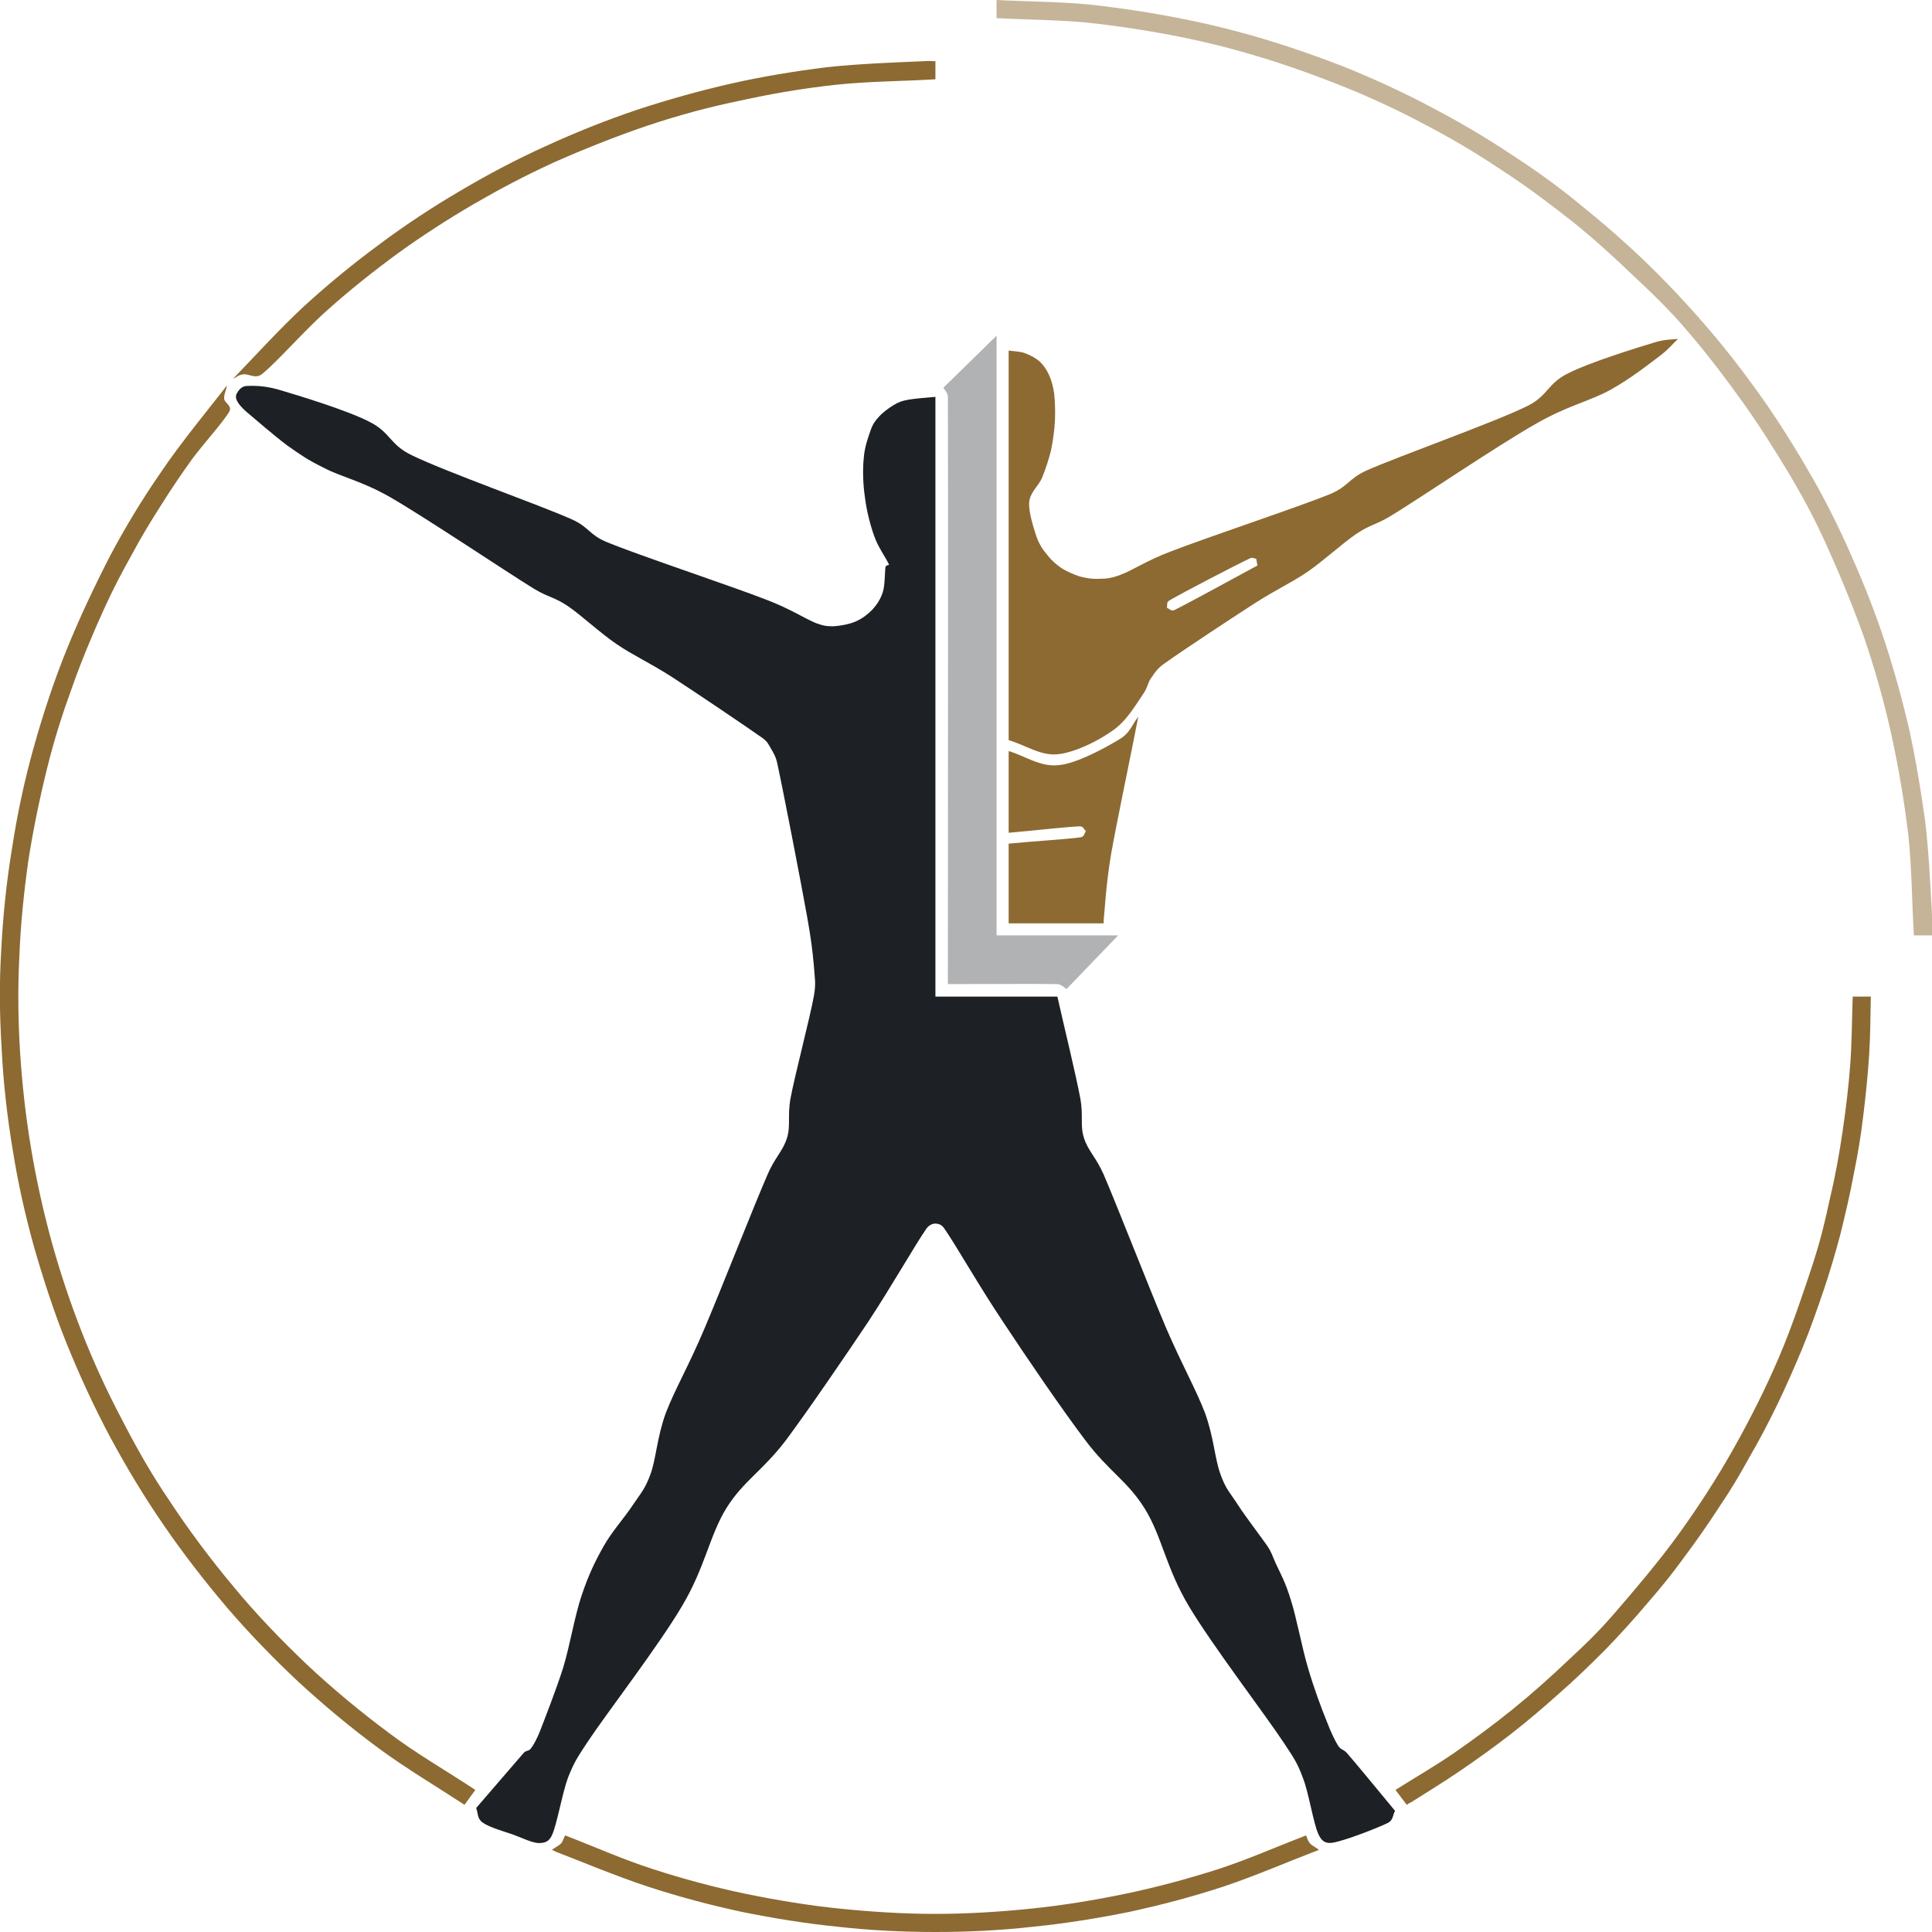
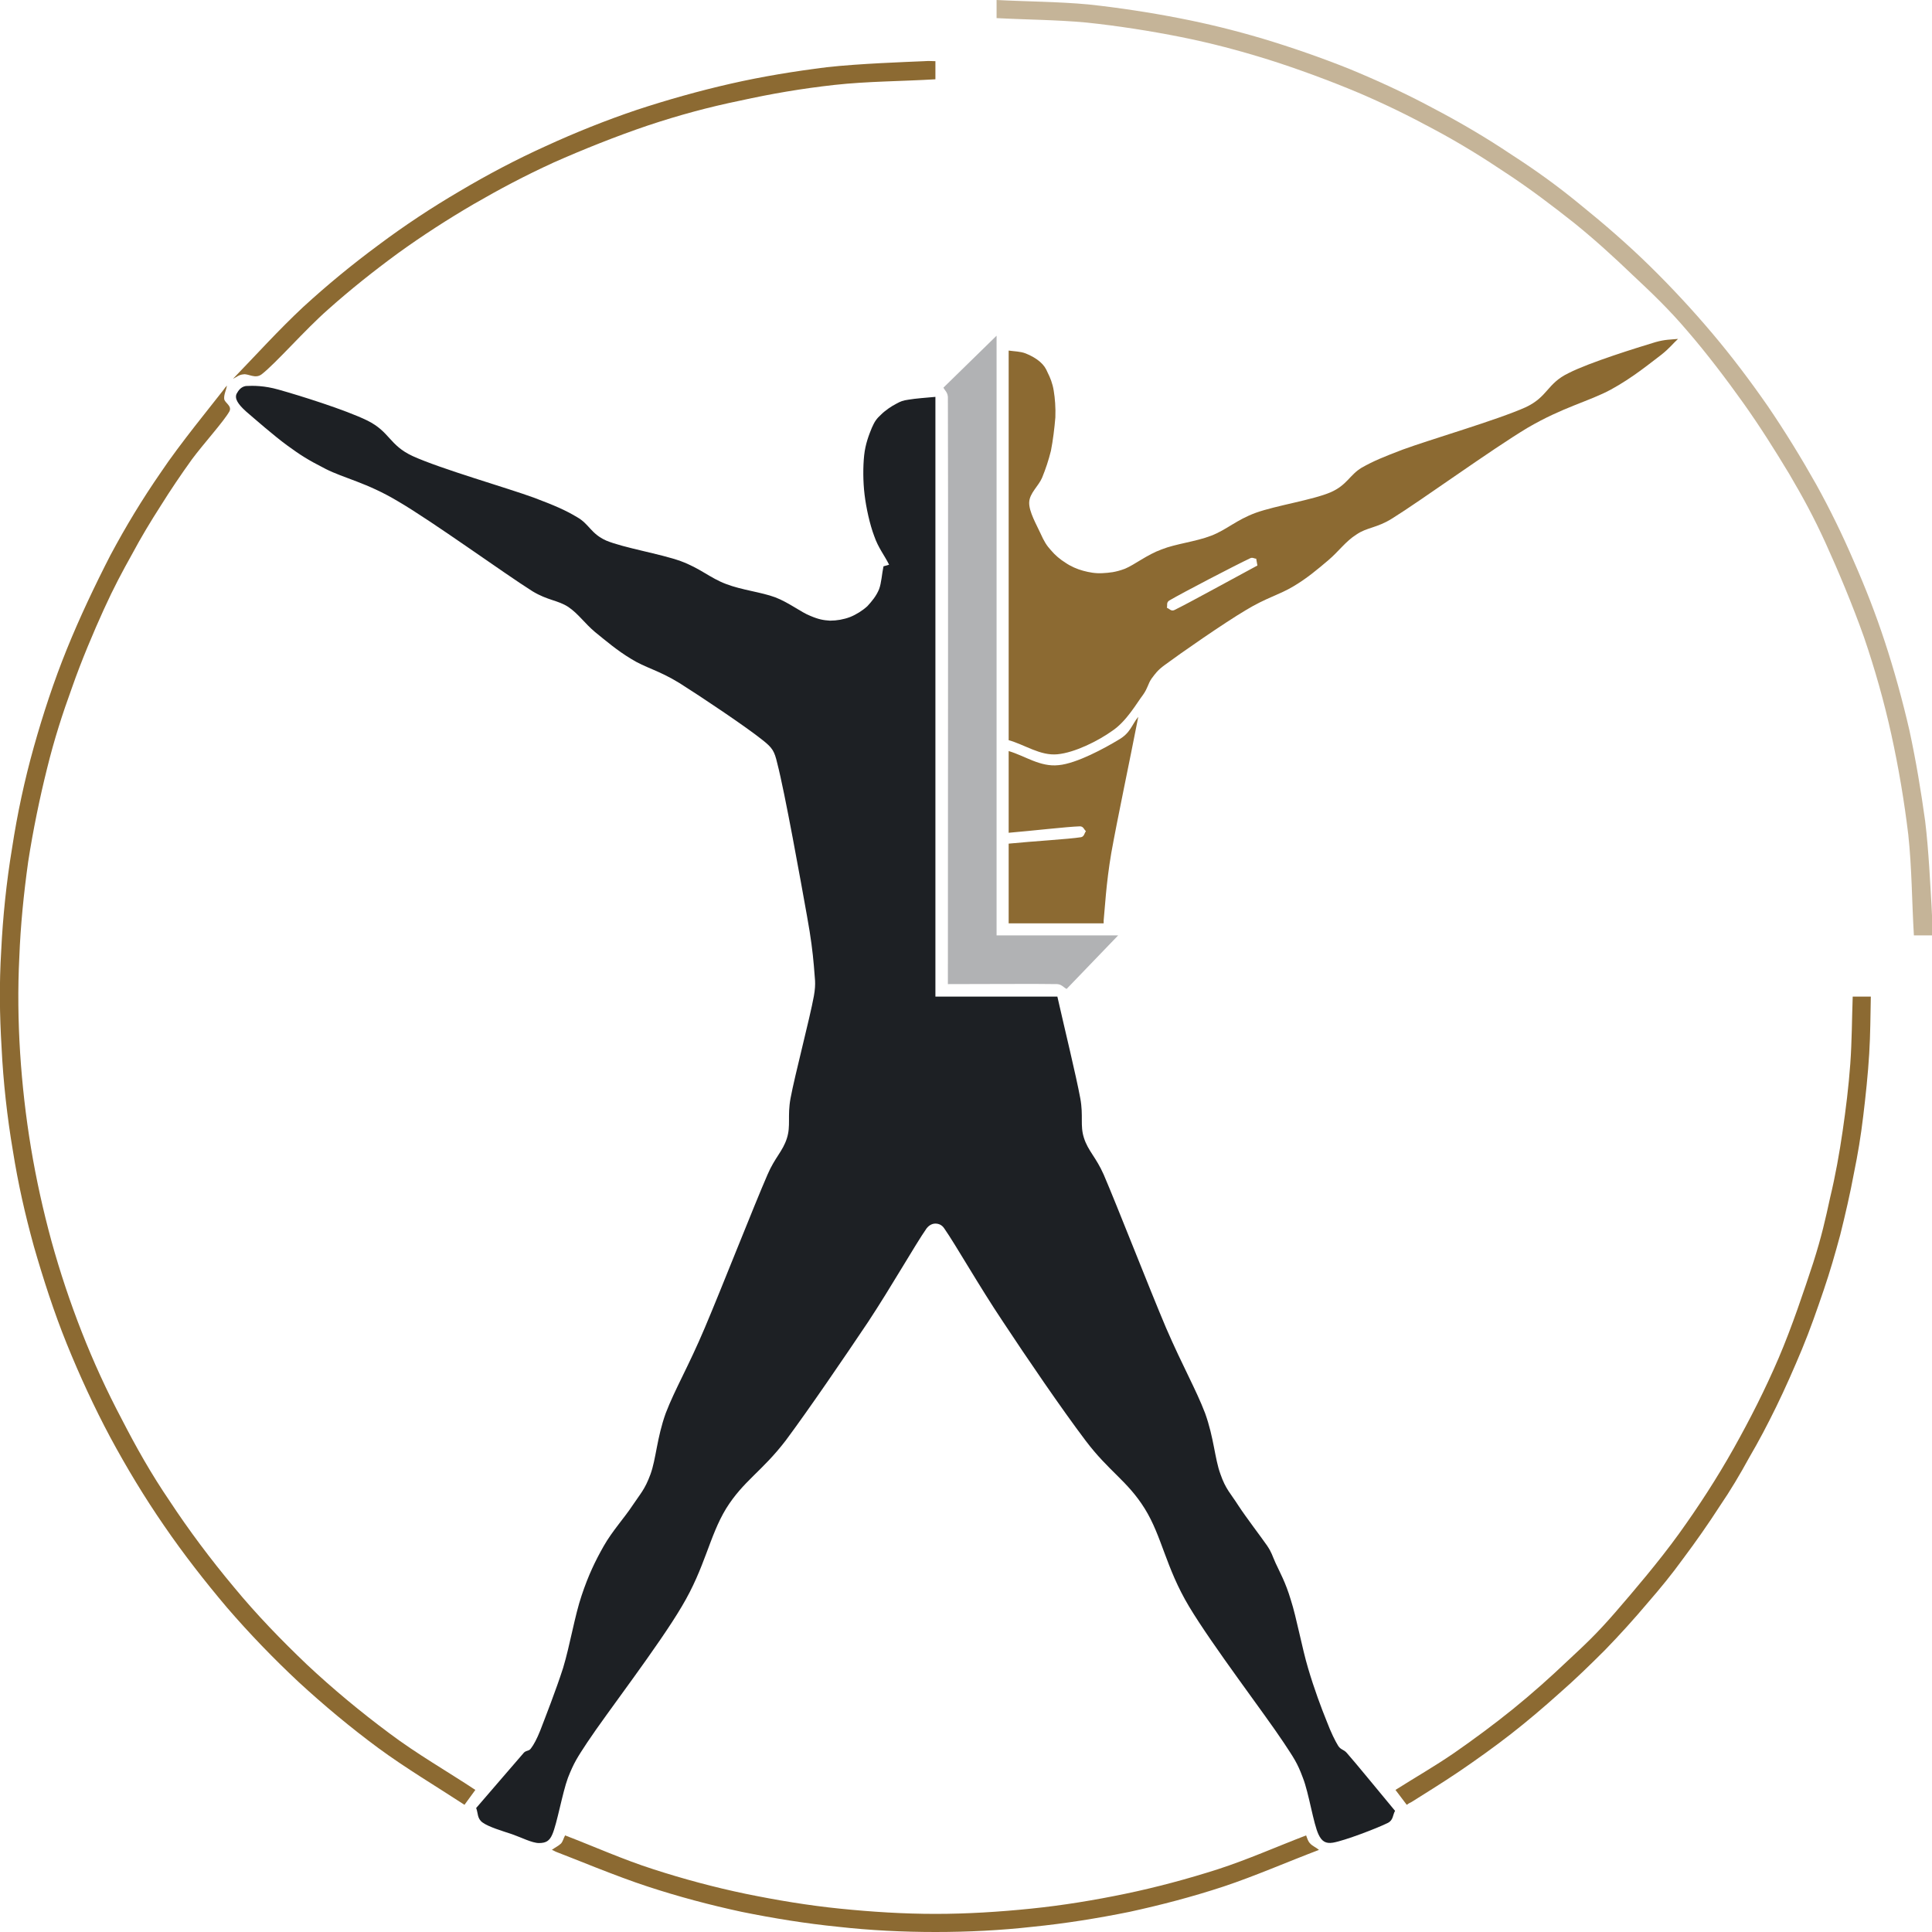
<svg xmlns="http://www.w3.org/2000/svg" viewBox="0 0 48 48" width="48" height="48">
-   <path fill="#8c6a32" d="M27.42 22.87C27.45 22.58 27.48 21.95 27.61 21.19C27.76 20.35 28.06 18.94 28.28 17.81C28.12 18 28.09 18.21 27.79 18.38C27.46 18.58 26.75 18.97 26.3 19.01C25.84 19.06 25.47 18.78 25.06 18.66L25.06 20.69C25.65 20.64 26.51 20.54 26.83 20.53C26.92 20.53 26.93 20.61 26.98 20.65C26.94 20.7 26.94 20.78 26.86 20.8C26.54 20.85 25.66 20.9 25.06 20.96L25.06 22.94L27.42 22.94C27.42 22.92 27.42 22.9 27.42 22.87ZM28.39 17.26C28.52 17.08 28.51 16.96 28.61 16.83C28.7 16.7 28.76 16.6 28.95 16.47C29.37 16.17 30.55 15.39 31.14 15.01C31.73 14.63 32.05 14.5 32.48 14.21C32.9 13.92 33.35 13.5 33.69 13.27C34.04 13.03 34.17 13.05 34.55 12.82C35.29 12.37 37.22 11.06 38.14 10.54C38.95 10.07 39.5 9.97 40.02 9.68C40.54 9.39 41 9.02 41.28 8.81C41.48 8.65 41.55 8.55 41.69 8.42C41.5 8.44 41.38 8.43 41.13 8.5C40.67 8.64 39.5 9 38.97 9.27C38.43 9.53 38.47 9.84 37.92 10.1C37.08 10.51 34.76 11.33 33.95 11.69C33.51 11.89 33.5 12.08 33.06 12.27C32.25 12.6 29.96 13.36 29.09 13.7C28.5 13.92 28.14 14.17 27.84 14.28C27.61 14.37 27.47 14.38 27.3 14.38C27.13 14.39 26.97 14.36 26.82 14.32C26.67 14.27 26.51 14.2 26.38 14.12C26.25 14.03 26.13 13.93 26.03 13.8C25.92 13.67 25.83 13.55 25.75 13.33C25.68 13.11 25.55 12.72 25.57 12.48C25.59 12.23 25.8 12.08 25.89 11.87C25.98 11.65 26.05 11.43 26.11 11.2C26.16 10.96 26.2 10.68 26.21 10.44C26.22 10.21 26.21 9.96 26.19 9.77C26.16 9.58 26.12 9.44 26.06 9.31C26 9.18 25.93 9.08 25.84 8.99C25.74 8.9 25.61 8.83 25.48 8.78C25.35 8.73 25.2 8.73 25.06 8.71L25.06 18.39C25.46 18.5 25.84 18.78 26.27 18.74C26.7 18.7 27.28 18.41 27.63 18.16C27.99 17.92 28.23 17.49 28.39 17.26ZM31.24 14.05C30.55 14.42 29.54 14.98 29.17 15.16C29.09 15.19 29.05 15.12 28.99 15.1C29.01 15.04 28.97 14.97 29.05 14.92C29.39 14.72 30.7 14.04 31.06 13.87C31.12 13.84 31.16 13.88 31.21 13.88L31.24 14.05Z" />
+   <path fill="#8c6a32" d="M27.42 22.87C27.45 22.58 27.48 21.95 27.61 21.19C27.76 20.35 28.06 18.94 28.28 17.81C28.12 18 28.09 18.21 27.79 18.38C27.46 18.58 26.75 18.97 26.3 19.01C25.84 19.06 25.47 18.78 25.06 18.66L25.06 20.69C25.65 20.64 26.51 20.54 26.83 20.53C26.92 20.53 26.93 20.61 26.98 20.65C26.94 20.7 26.94 20.78 26.86 20.8C26.54 20.85 25.66 20.9 25.06 20.96L25.06 22.94L27.42 22.94C27.42 22.92 27.42 22.9 27.42 22.87ZM28.4 17.26C28.52 17.09 28.52 16.99 28.61 16.86C28.7 16.74 28.76 16.65 28.94 16.52C29.33 16.23 30.41 15.48 30.95 15.16C31.46 14.85 31.78 14.78 32.13 14.57C32.47 14.37 32.74 14.14 33 13.92C33.26 13.7 33.43 13.45 33.7 13.28C33.96 13.1 34.21 13.12 34.59 12.88C35.3 12.44 37.05 11.17 37.95 10.63C38.84 10.11 39.46 9.98 40.02 9.68C40.57 9.38 41 9.02 41.28 8.81C41.48 8.65 41.55 8.55 41.69 8.42C41.5 8.44 41.38 8.43 41.13 8.5C40.67 8.64 39.5 9 38.97 9.27C38.43 9.53 38.46 9.86 37.9 10.12C37.21 10.43 35.53 10.92 34.85 11.17C34.38 11.35 34.13 11.45 33.83 11.62C33.53 11.8 33.47 12.05 33.06 12.23C32.62 12.42 31.7 12.56 31.2 12.74C30.71 12.92 30.48 13.16 30.09 13.31C29.7 13.46 29.21 13.51 28.86 13.65C28.5 13.78 28.19 14.03 27.95 14.13C27.71 14.22 27.56 14.23 27.39 14.24C27.21 14.25 27.06 14.22 26.91 14.18C26.76 14.14 26.6 14.07 26.47 13.98C26.34 13.9 26.21 13.79 26.11 13.67C26 13.55 25.94 13.45 25.85 13.25C25.76 13.05 25.56 12.71 25.57 12.48C25.58 12.25 25.8 12.08 25.89 11.87C25.98 11.65 26.05 11.44 26.11 11.2C26.16 10.95 26.2 10.62 26.22 10.37C26.23 10.13 26.21 9.89 26.18 9.71C26.15 9.52 26.09 9.38 26.03 9.26C25.98 9.14 25.93 9.07 25.84 8.99C25.75 8.91 25.61 8.83 25.48 8.78C25.35 8.73 25.2 8.73 25.06 8.71L25.06 18.39C25.46 18.5 25.84 18.78 26.27 18.74C26.7 18.7 27.28 18.41 27.63 18.16C27.99 17.92 28.24 17.47 28.4 17.26ZM31.24 14.05C30.55 14.42 29.54 14.98 29.17 15.16C29.09 15.19 29.05 15.12 28.99 15.1C29.01 15.04 28.97 14.97 29.05 14.92C29.39 14.72 30.7 14.04 31.06 13.87C31.12 13.84 31.16 13.88 31.21 13.88L31.24 14.05Z" />
  <path fill="#1d2024" fill-opacity="0.34" d="M23.44 9.63C23.47 9.7 23.54 9.74 23.55 9.86C23.56 12.33 23.55 19.59 23.55 24.45C24.45 24.45 25.77 24.44 26.27 24.45C26.38 24.46 26.42 24.53 26.5 24.57L27.78 23.24L24.76 23.24L24.76 8.34L23.44 9.63Z" />
-   <path fill="#1d2024" d="M11.83 44.92C11.88 45.04 11.85 45.18 11.99 45.28C12.14 45.39 12.48 45.49 12.72 45.57C12.95 45.65 13.22 45.79 13.39 45.79C13.56 45.79 13.65 45.74 13.72 45.58C13.84 45.31 13.97 44.55 14.11 44.17C14.26 43.79 14.34 43.67 14.59 43.29C15.06 42.58 16.37 40.88 16.94 39.91C17.52 38.94 17.62 38.17 18.04 37.48C18.47 36.79 18.93 36.56 19.52 35.79C20.1 35.01 20.98 33.72 21.57 32.84C22.15 31.96 22.74 30.92 23.02 30.52C23.09 30.43 23.17 30.4 23.24 30.4C23.32 30.4 23.4 30.43 23.46 30.52C23.74 30.92 24.33 31.96 24.92 32.84C25.5 33.72 26.38 35.01 26.97 35.79C27.55 36.56 28.01 36.79 28.44 37.48C28.87 38.17 28.96 38.94 29.54 39.91C30.12 40.88 31.42 42.58 31.89 43.29C32.14 43.67 32.23 43.79 32.37 44.17C32.52 44.55 32.63 45.31 32.76 45.58C32.84 45.75 32.94 45.81 33.12 45.78C33.41 45.73 34.22 45.42 34.48 45.29C34.62 45.22 34.6 45.09 34.66 44.99C34.26 44.51 33.69 43.81 33.46 43.55C33.38 43.46 33.32 43.48 33.25 43.38C33.17 43.25 33.07 43.05 32.96 42.76C32.83 42.44 32.65 41.96 32.5 41.45C32.35 40.95 32.21 40.18 32.07 39.75C31.94 39.31 31.79 39.05 31.69 38.83C31.6 38.63 31.6 38.58 31.48 38.4C31.32 38.17 30.96 37.7 30.77 37.41C30.58 37.11 30.45 37 30.32 36.62C30.18 36.24 30.16 35.72 29.94 35.11C29.71 34.51 29.39 33.96 28.97 32.99C28.55 32 27.76 29.97 27.42 29.18C27.23 28.75 27.03 28.59 26.93 28.27C26.83 27.96 26.92 27.73 26.84 27.29C26.73 26.7 26.46 25.6 26.27 24.76L23.24 24.76L23.24 9.86C23.02 9.88 22.74 9.9 22.57 9.93C22.4 9.96 22.33 9.99 22.21 10.06C22.09 10.13 21.94 10.24 21.84 10.35C21.75 10.45 21.69 10.52 21.63 10.69C21.57 10.87 21.48 11.1 21.46 11.38C21.43 11.66 21.44 12.04 21.49 12.36C21.53 12.69 21.62 13.04 21.72 13.32C21.82 13.6 21.97 13.79 22.09 14.03C22.06 14.05 22.01 14.04 22 14.09C21.98 14.21 21.99 14.55 21.93 14.72C21.87 14.9 21.78 15.03 21.67 15.15C21.55 15.27 21.42 15.37 21.26 15.44C21.1 15.51 20.87 15.55 20.71 15.56C20.54 15.56 20.46 15.55 20.27 15.48C20 15.37 19.62 15.12 19.04 14.9C18.17 14.56 15.88 13.8 15.08 13.47C14.64 13.29 14.63 13.09 14.2 12.9C13.39 12.54 11.07 11.72 10.23 11.31C9.67 11.04 9.71 10.74 9.16 10.47C8.61 10.19 7.43 9.83 6.92 9.68C6.57 9.58 6.29 9.58 6.11 9.59C5.98 9.61 5.92 9.71 5.88 9.78C5.85 9.84 5.86 9.91 5.9 9.98C5.94 10.05 6 10.12 6.11 10.22C6.32 10.4 6.82 10.83 7.14 11.07C7.47 11.3 7.63 11.42 8.06 11.63C8.48 11.85 8.99 11.95 9.69 12.35C10.56 12.85 12.54 14.18 13.27 14.63C13.64 14.85 13.77 14.83 14.11 15.06C14.45 15.29 14.9 15.72 15.33 16.01C15.76 16.3 16.08 16.43 16.68 16.81C17.28 17.2 18.54 18.05 18.95 18.34C19.07 18.43 19.09 18.49 19.15 18.59C19.21 18.7 19.27 18.78 19.31 18.96C19.46 19.65 19.9 21.92 20.05 22.76C20.15 23.31 20.19 23.65 20.22 23.99C20.24 24.32 20.28 24.41 20.22 24.75C20.12 25.3 19.75 26.7 19.64 27.29C19.56 27.73 19.65 27.97 19.55 28.28C19.45 28.6 19.25 28.76 19.07 29.18C18.73 29.96 17.93 32 17.51 32.99C17.1 33.96 16.77 34.51 16.54 35.11C16.32 35.72 16.3 36.25 16.16 36.63C16.02 37.01 15.91 37.11 15.71 37.41C15.52 37.7 15.21 38.04 15 38.41C14.79 38.78 14.62 39.13 14.45 39.64C14.28 40.14 14.16 40.88 13.99 41.44C13.81 42 13.55 42.66 13.42 43C13.34 43.2 13.26 43.35 13.19 43.44C13.14 43.51 13.09 43.48 13.02 43.54C12.8 43.79 12.23 44.46 11.83 44.92Z" />
+   <path fill="#1d2024" d="M11.83 44.92C11.88 45.04 11.85 45.18 11.99 45.28C12.14 45.39 12.48 45.49 12.72 45.57C12.95 45.65 13.22 45.79 13.39 45.79C13.56 45.79 13.65 45.74 13.72 45.58C13.84 45.31 13.97 44.55 14.11 44.17C14.26 43.79 14.34 43.67 14.59 43.29C15.06 42.58 16.37 40.88 16.94 39.91C17.52 38.94 17.62 38.17 18.04 37.48C18.47 36.79 18.93 36.56 19.52 35.79C20.1 35.01 20.98 33.72 21.57 32.84C22.15 31.96 22.74 30.92 23.02 30.52C23.09 30.43 23.17 30.4 23.24 30.4C23.32 30.4 23.4 30.43 23.46 30.52C23.74 30.92 24.33 31.96 24.92 32.84C25.5 33.72 26.38 35.01 26.97 35.79C27.55 36.56 28.01 36.79 28.44 37.48C28.87 38.17 28.96 38.94 29.54 39.91C30.12 40.88 31.42 42.58 31.89 43.29C32.14 43.67 32.23 43.79 32.37 44.17C32.52 44.55 32.63 45.31 32.76 45.58C32.84 45.75 32.94 45.81 33.12 45.78C33.41 45.73 34.22 45.42 34.48 45.29C34.62 45.22 34.6 45.09 34.66 44.99C34.26 44.51 33.69 43.81 33.46 43.55C33.38 43.46 33.32 43.48 33.25 43.38C33.17 43.25 33.07 43.05 32.96 42.76C32.83 42.44 32.65 41.96 32.5 41.45C32.35 40.95 32.21 40.18 32.07 39.75C31.94 39.31 31.79 39.05 31.69 38.83C31.6 38.63 31.6 38.58 31.48 38.4C31.32 38.17 30.96 37.7 30.77 37.41C30.58 37.11 30.45 37 30.32 36.62C30.18 36.24 30.16 35.72 29.94 35.11C29.71 34.51 29.39 33.96 28.97 32.99C28.55 32 27.76 29.97 27.42 29.18C27.23 28.75 27.03 28.59 26.93 28.27C26.83 27.96 26.92 27.73 26.84 27.29C26.73 26.7 26.46 25.6 26.27 24.76L23.24 24.76L23.24 9.86C23.02 9.88 22.74 9.9 22.57 9.93C22.43 9.95 22.38 9.97 22.27 10.03C22.15 10.09 21.99 10.2 21.89 10.3C21.78 10.4 21.73 10.47 21.66 10.63C21.59 10.8 21.5 11.03 21.47 11.31C21.44 11.59 21.44 11.96 21.48 12.29C21.52 12.62 21.61 13.03 21.72 13.32C21.82 13.61 21.97 13.79 22.09 14.03L21.95 14.07C21.91 14.26 21.9 14.48 21.84 14.64C21.77 14.81 21.66 14.94 21.55 15.06C21.43 15.17 21.27 15.27 21.12 15.33C20.96 15.39 20.79 15.42 20.62 15.42C20.46 15.41 20.34 15.39 20.13 15.3C19.9 15.21 19.6 14.97 19.26 14.84C18.91 14.71 18.43 14.66 18.04 14.51C17.64 14.36 17.4 14.12 16.91 13.94C16.41 13.76 15.49 13.61 15.06 13.43C14.68 13.26 14.64 13.02 14.34 12.85C14.04 12.67 13.78 12.56 13.28 12.37C12.6 12.12 10.95 11.65 10.25 11.33C9.67 11.06 9.69 10.73 9.13 10.45C8.58 10.18 7.42 9.82 6.92 9.68C6.57 9.58 6.29 9.58 6.11 9.59C5.98 9.61 5.92 9.71 5.88 9.78C5.85 9.84 5.86 9.91 5.9 9.98C5.94 10.05 6 10.12 6.11 10.22C6.32 10.4 6.81 10.83 7.14 11.07C7.47 11.31 7.64 11.42 8.09 11.65C8.54 11.88 9.11 11.99 9.88 12.45C10.74 12.95 12.53 14.25 13.23 14.69C13.61 14.92 13.86 14.91 14.12 15.08C14.37 15.25 14.52 15.48 14.78 15.7C15.04 15.91 15.33 16.16 15.68 16.37C16.03 16.59 16.36 16.65 16.88 16.97C17.42 17.31 18.54 18.06 18.95 18.39C19.19 18.58 19.24 18.66 19.31 18.96C19.5 19.69 19.9 21.92 20.05 22.76C20.15 23.31 20.19 23.65 20.22 23.99C20.24 24.32 20.28 24.41 20.22 24.75C20.12 25.3 19.75 26.7 19.64 27.29C19.56 27.73 19.65 27.97 19.55 28.28C19.45 28.6 19.25 28.76 19.07 29.18C18.73 29.96 17.93 32 17.51 32.99C17.1 33.96 16.77 34.51 16.54 35.11C16.32 35.72 16.3 36.25 16.16 36.63C16.02 37.01 15.91 37.11 15.71 37.41C15.52 37.7 15.21 38.04 15 38.41C14.79 38.78 14.62 39.13 14.45 39.64C14.28 40.14 14.16 40.88 13.99 41.44C13.81 42 13.55 42.66 13.42 43C13.34 43.2 13.26 43.35 13.19 43.44C13.14 43.51 13.09 43.48 13.02 43.54C12.8 43.79 12.23 44.46 11.83 44.92Z" />
  <path fill="#8c6a32" fill-opacity="0.5" d="M47.99 22.53C47.96 22.05 47.92 21.13 47.83 20.4C47.73 19.67 47.6 18.89 47.44 18.15C47.27 17.41 47.06 16.65 46.83 15.95C46.6 15.25 46.35 14.61 46.06 13.95C45.78 13.3 45.48 12.68 45.12 12.03C44.76 11.39 44.35 10.72 43.92 10.09C43.49 9.47 43.03 8.86 42.54 8.28C42.05 7.7 41.53 7.14 40.99 6.61C40.45 6.08 39.85 5.56 39.28 5.1C38.71 4.63 38.17 4.24 37.55 3.84C36.94 3.43 36.26 3.03 35.59 2.68C34.92 2.32 34.22 2 33.52 1.71C32.82 1.43 32.07 1.17 31.37 0.96C30.66 0.75 30.01 0.59 29.29 0.45C28.57 0.31 27.79 0.19 27.04 0.11C26.28 0.04 25.52 0.04 24.76 0L24.76 0.45C25.5 0.49 26.23 0.49 26.99 0.56C27.76 0.64 28.59 0.77 29.34 0.92C30.09 1.07 30.77 1.25 31.51 1.48C32.24 1.71 33.05 2.01 33.74 2.3C34.42 2.59 35.01 2.88 35.62 3.21C36.24 3.54 36.84 3.91 37.42 4.3C38 4.68 38.58 5.12 39.11 5.54C39.63 5.96 40.1 6.39 40.57 6.84C41.04 7.28 41.47 7.69 41.92 8.22C42.38 8.75 42.89 9.42 43.31 10.01C43.73 10.6 44.1 11.19 44.45 11.77C44.79 12.35 45.05 12.82 45.36 13.5C45.67 14.18 46.03 15.04 46.31 15.83C46.58 16.62 46.81 17.43 46.99 18.25C47.17 19.07 47.31 19.9 47.41 20.73C47.5 21.56 47.5 22.4 47.55 23.24L48 23.24C48 23 48.01 22.85 47.99 22.53Z" />
  <path fill="#8c6a32" d="M22.96 1.52C22.51 1.54 21.34 1.58 20.54 1.67C19.74 1.77 18.94 1.9 18.15 2.08C17.36 2.26 16.58 2.48 15.82 2.73C15.05 2.99 14.3 3.29 13.56 3.63C12.83 3.96 12.11 4.34 11.42 4.75C10.72 5.16 10.04 5.61 9.4 6.09C8.75 6.57 8.13 7.08 7.53 7.63C6.93 8.19 6.37 8.81 5.79 9.41C5.88 9.37 5.93 9.31 6.05 9.3C6.17 9.28 6.34 9.42 6.5 9.3C6.85 9.03 7.58 8.19 8.15 7.69C8.71 7.19 9.29 6.73 9.89 6.29C10.5 5.85 11.12 5.45 11.77 5.07C12.41 4.7 13.03 4.37 13.75 4.04C14.47 3.72 15.32 3.38 16.09 3.12C16.87 2.86 17.61 2.66 18.39 2.5C19.16 2.33 19.92 2.2 20.73 2.11C21.54 2.02 22.4 2.02 23.24 1.97L23.24 1.52C23.15 1.52 23.09 1.51 22.96 1.52ZM5.55 9.69C5.28 10.04 4.46 11.04 4 11.73C3.53 12.41 3.13 13.07 2.74 13.8C2.36 14.54 1.98 15.34 1.66 16.13C1.34 16.92 1.07 17.74 0.84 18.56C0.61 19.38 0.43 20.22 0.3 21.07C0.16 21.91 0.07 22.79 0.03 23.62C-0.02 24.45 -0.01 25.21 0.04 26.04C0.08 26.87 0.18 27.77 0.32 28.59C0.45 29.41 0.62 30.16 0.84 30.96C1.07 31.76 1.34 32.6 1.66 33.39C1.98 34.18 2.34 34.96 2.74 35.71C3.15 36.47 3.59 37.2 4.08 37.91C4.56 38.61 5.09 39.29 5.64 39.94C6.2 40.59 6.8 41.21 7.42 41.79C8.05 42.37 8.71 42.92 9.4 43.43C10.08 43.93 10.82 44.37 11.54 44.84L11.81 44.47C11.1 44 10.36 43.58 9.67 43.06C8.97 42.54 8.27 41.96 7.63 41.36C6.99 40.75 6.37 40.11 5.81 39.43C5.24 38.75 4.68 38 4.22 37.3C3.75 36.61 3.38 35.95 3.02 35.25C2.65 34.55 2.32 33.83 2.03 33.09C1.74 32.35 1.49 31.6 1.28 30.84C1.07 30.07 0.9 29.3 0.77 28.52C0.64 27.74 0.55 26.94 0.5 26.16C0.45 25.37 0.44 24.57 0.48 23.78C0.51 22.99 0.59 22.2 0.7 21.41C0.82 20.63 0.99 19.81 1.17 19.09C1.35 18.36 1.55 17.74 1.79 17.08C2.02 16.42 2.33 15.69 2.58 15.14C2.83 14.59 3.04 14.2 3.28 13.77C3.51 13.34 3.74 12.96 3.99 12.57C4.24 12.17 4.49 11.8 4.77 11.41C5.06 11.02 5.56 10.47 5.7 10.22C5.77 10.08 5.58 10.01 5.57 9.91C5.56 9.8 5.62 9.69 5.64 9.58C5.61 9.61 5.59 9.63 5.55 9.69ZM13.82 46.01C14.22 46.16 15.32 46.62 16.09 46.87C16.85 47.12 17.64 47.33 18.43 47.5C19.22 47.66 20.02 47.79 20.82 47.87C21.62 47.96 22.44 48 23.24 48C24.05 48 24.86 47.96 25.66 47.87C26.46 47.79 27.27 47.66 28.06 47.5C28.84 47.33 29.61 47.13 30.4 46.87C31.18 46.61 31.98 46.26 32.77 45.96C32.7 45.9 32.6 45.86 32.55 45.8C32.49 45.74 32.48 45.67 32.45 45.6C31.72 45.88 31 46.2 30.26 46.44C29.51 46.68 28.73 46.89 27.96 47.05C27.19 47.21 26.4 47.34 25.61 47.42C24.83 47.5 24.03 47.55 23.24 47.55C22.45 47.55 21.66 47.5 20.87 47.42C20.08 47.34 19.3 47.21 18.52 47.05C17.75 46.89 16.97 46.68 16.23 46.44C15.48 46.2 14.77 45.88 14.04 45.6C14 45.67 13.99 45.74 13.94 45.8C13.88 45.86 13.79 45.9 13.71 45.96C13.75 45.97 13.77 45.99 13.82 46.01ZM35.07 44.77C35.29 44.63 35.86 44.28 36.27 44C36.68 43.72 37.13 43.4 37.54 43.08C37.95 42.76 38.35 42.42 38.74 42.07C39.13 41.73 39.51 41.36 39.88 40.99C40.24 40.62 40.61 40.21 40.93 39.83C41.26 39.45 41.53 39.12 41.82 38.72C42.12 38.32 42.45 37.85 42.72 37.43C43 37.02 43.23 36.63 43.46 36.21C43.7 35.8 43.91 35.4 44.13 34.95C44.35 34.5 44.57 34 44.77 33.52C44.97 33.04 45.15 32.52 45.31 32.05C45.47 31.58 45.59 31.16 45.72 30.68C45.84 30.2 45.97 29.64 46.06 29.15C46.16 28.66 46.23 28.24 46.29 27.74C46.35 27.25 46.41 26.68 46.44 26.18C46.47 25.69 46.47 25.23 46.48 24.76L46.03 24.76C46.01 25.32 46.01 25.88 45.97 26.43C45.93 26.99 45.86 27.55 45.78 28.1C45.7 28.65 45.6 29.21 45.47 29.75C45.35 30.3 45.26 30.71 45.05 31.37C44.83 32.04 44.52 32.97 44.19 33.74C43.86 34.51 43.48 35.26 43.07 35.99C42.66 36.72 42.2 37.43 41.71 38.11C41.22 38.79 40.58 39.54 40.13 40.06C39.67 40.59 39.38 40.86 38.95 41.26C38.53 41.66 38.06 42.08 37.59 42.46C37.12 42.84 36.62 43.21 36.13 43.55C35.65 43.88 35.16 44.16 34.67 44.47L34.95 44.84C34.99 44.81 35.01 44.8 35.07 44.77Z" />
</svg>
